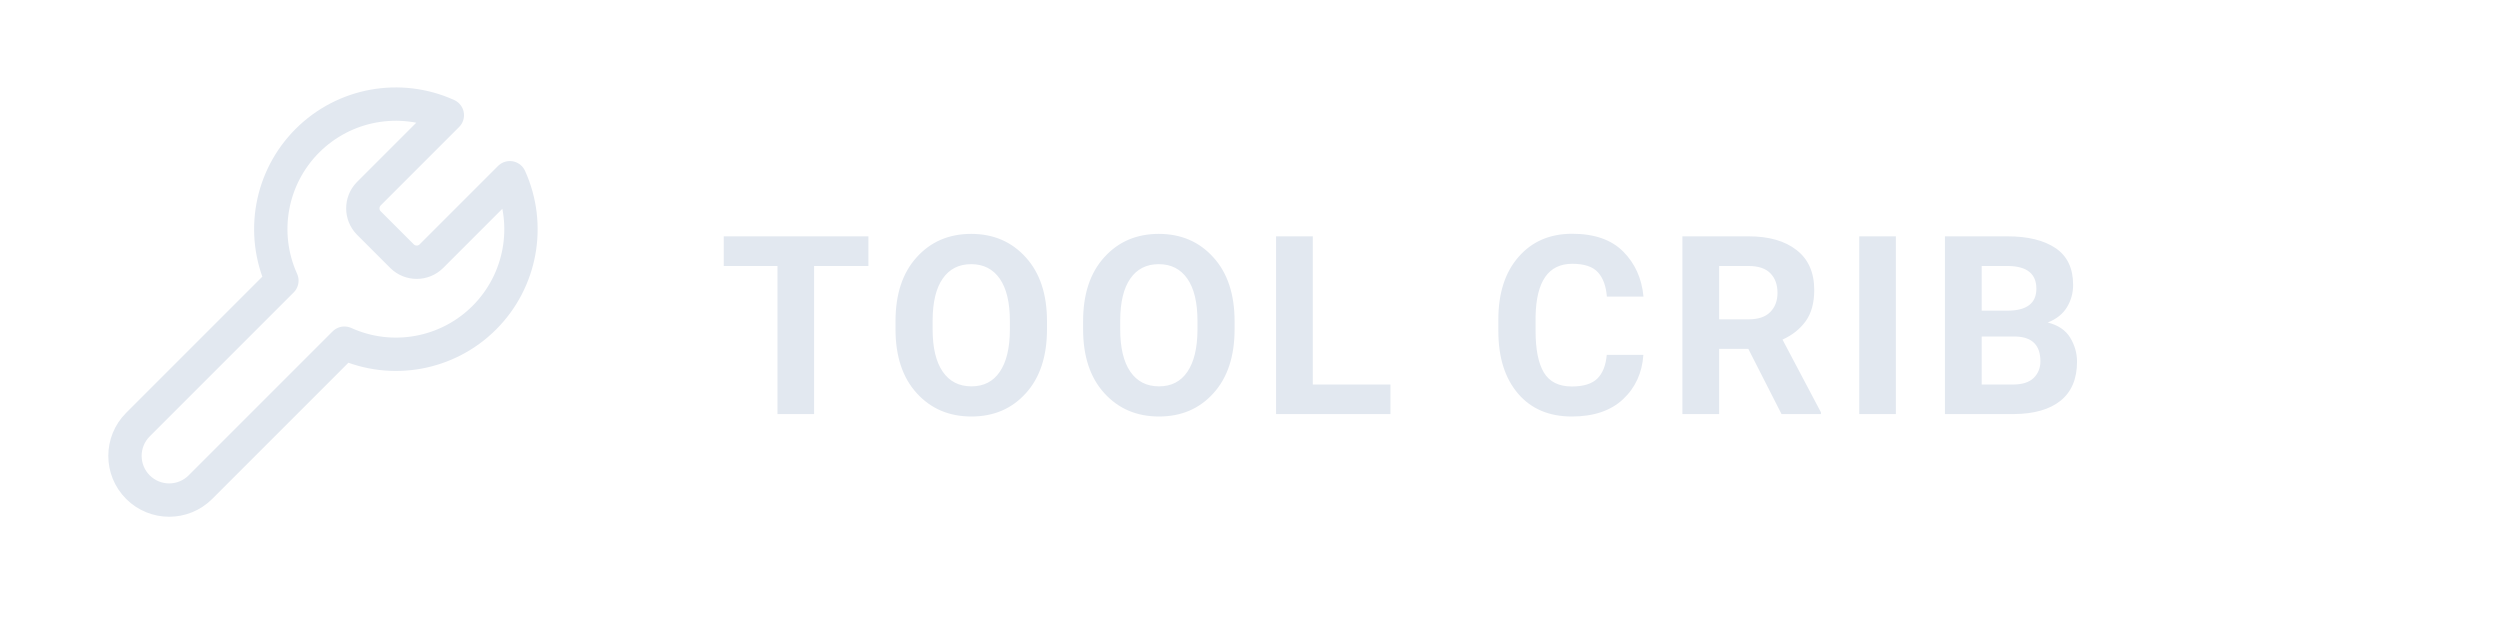
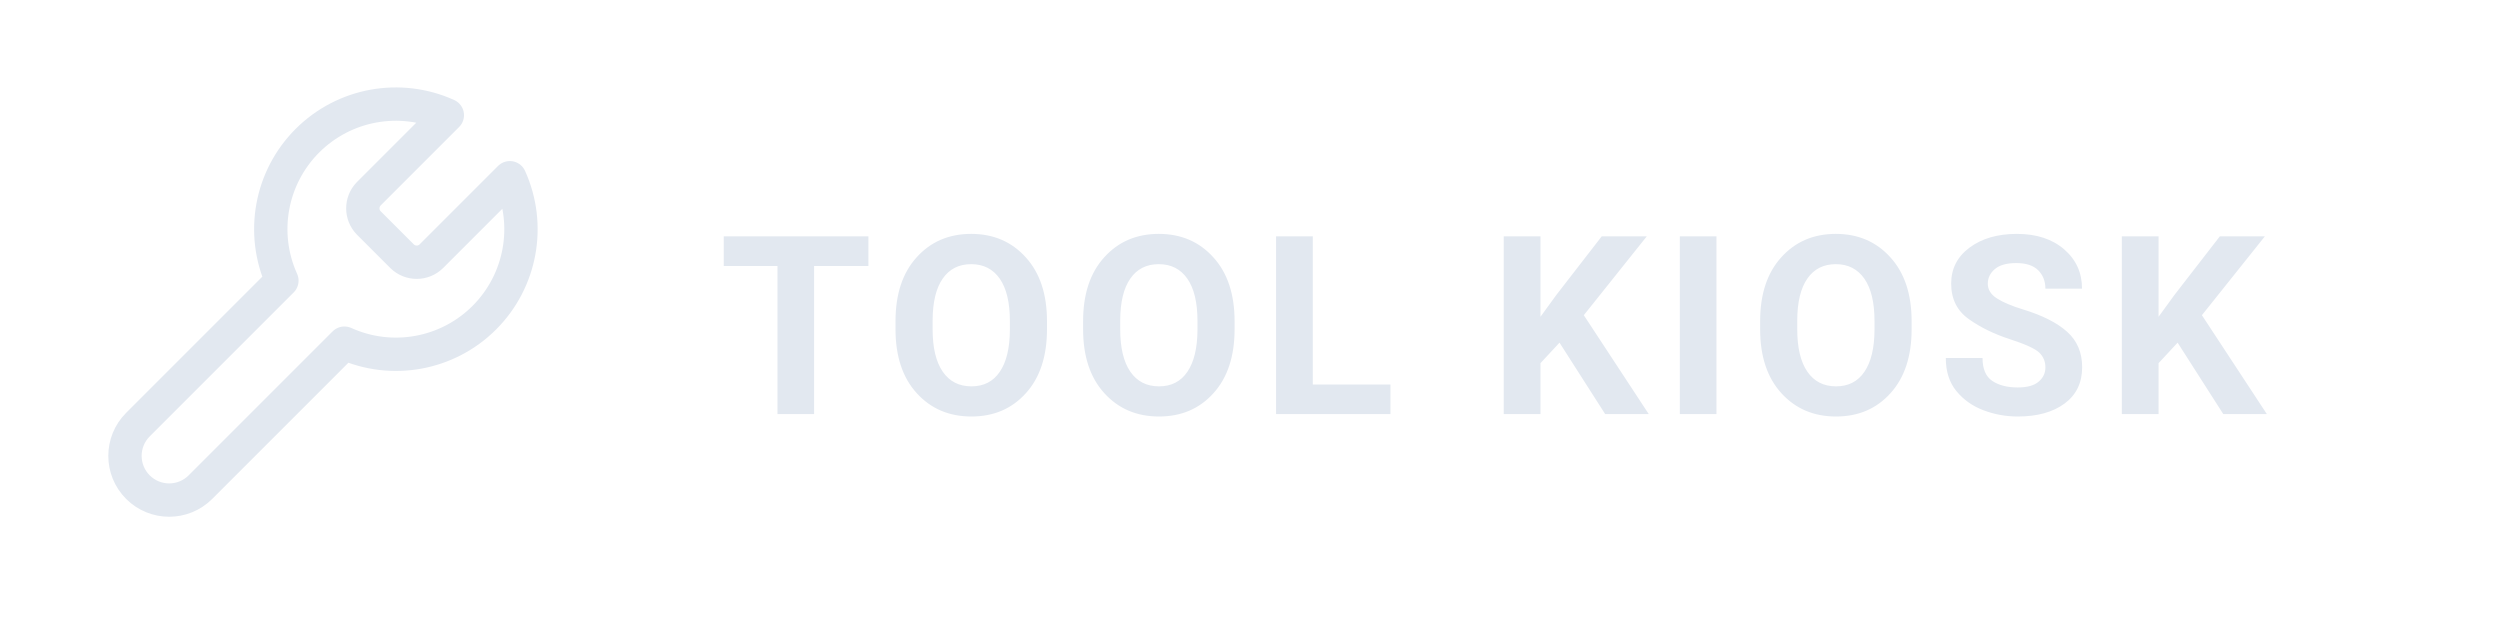
<svg xmlns="http://www.w3.org/2000/svg" viewBox="0 0 320 80" fill="none" role="img" aria-label="Tool Crib">
  <g transform="translate(8 8) scale(2.667)" stroke="#e2e8f0" stroke-width="1.6" stroke-linecap="round" stroke-linejoin="round" vector-effect="non-scaling-stroke">
    <path d="M14.7 6.3a1 1 0 0 0 0 1.4l1.6 1.6a1 1 0 0 0 1.4 0l3.77-3.77a6 6 0 0 1-7.94 7.94l-6.91 6.91a2.12 2.12 0 0 1-3-3l6.91-6.91a6 6 0 0 1 7.94-7.94l-3.76 3.76z" />
  </g>
-   <text x="92" y="53" font-family="system-ui, -apple-system, 'Segoe UI', Roboto, sans-serif" font-size="32" font-weight="700" letter-spacing="0.06em" fill="#e2e8f0">TOOL CRIB</text>
+   <text x="92" y="53" font-family="system-ui, -apple-system, 'Segoe UI', Roboto, sans-serif" font-size="32" font-weight="700" letter-spacing="0.06em" fill="#e2e8f0">TOOL KIOSK</text>
</svg>
